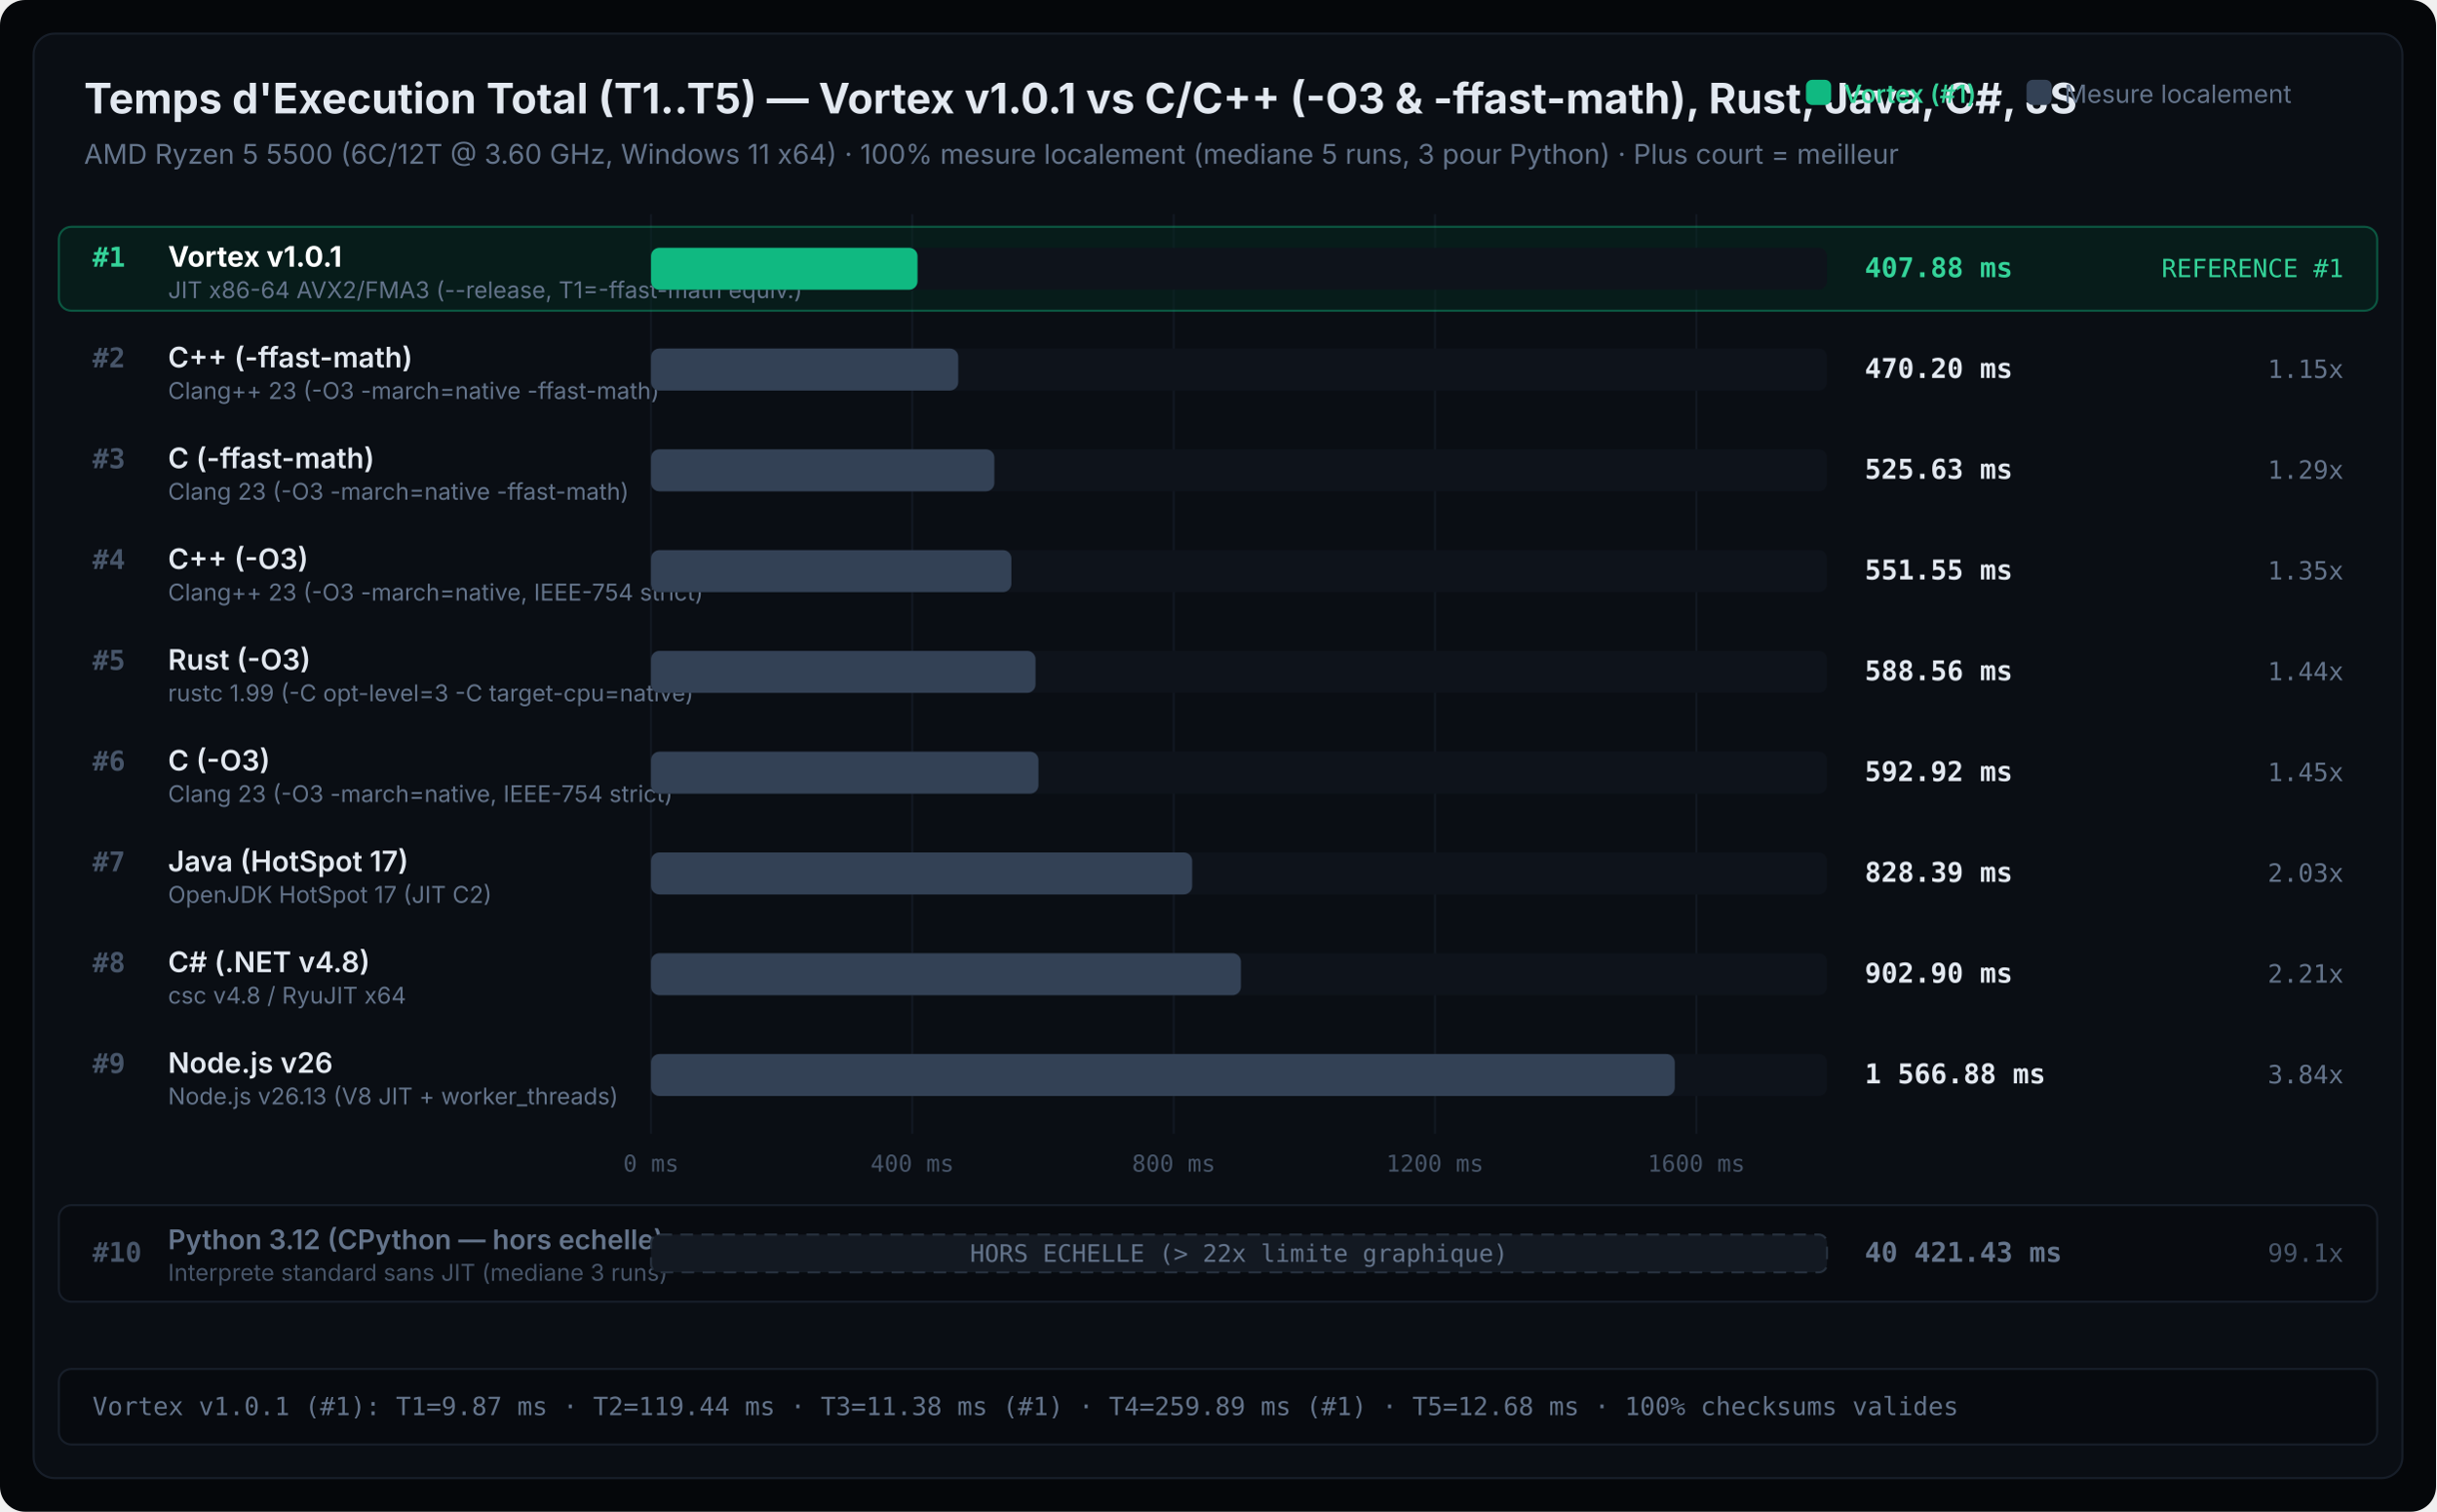
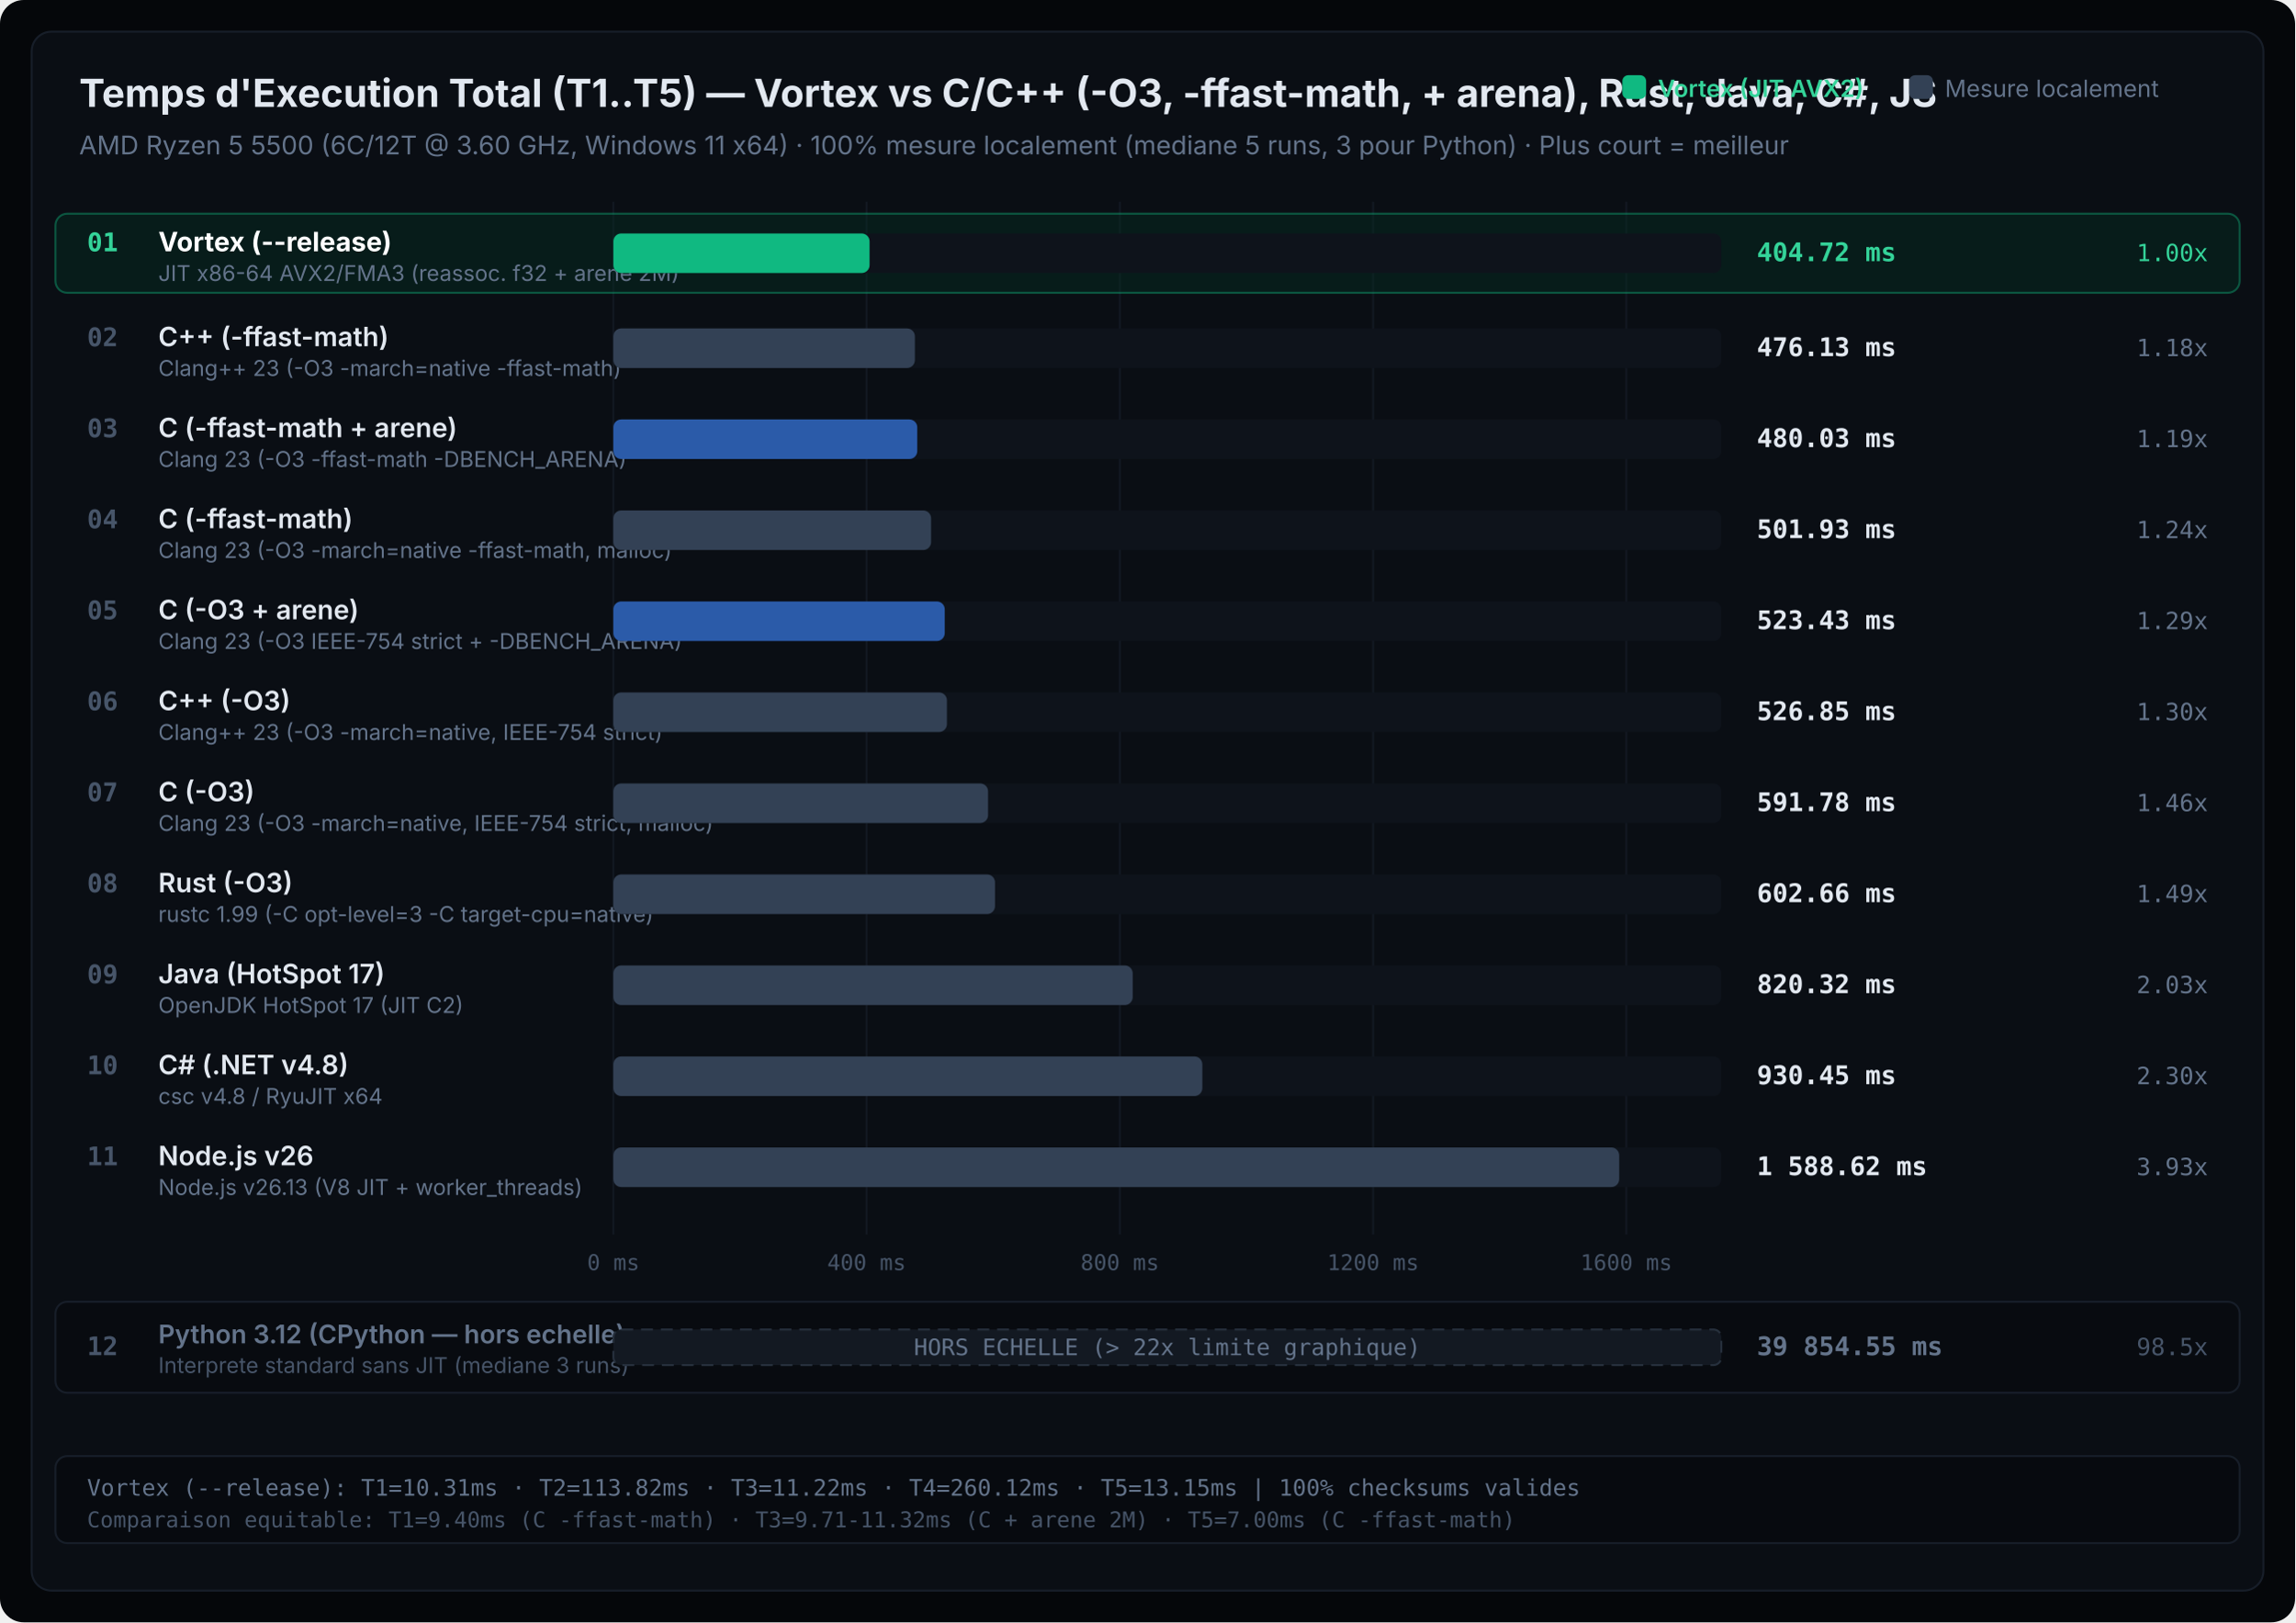
- <svg xmlns="http://www.w3.org/2000/svg" width="1160" height="720" viewBox="0 0 1160 720">
+ <svg xmlns="http://www.w3.org/2000/svg" width="1160" height="820" viewBox="0 0 1160 820">
  <rect width="100%" height="100%" rx="12" fill="#05070A" />
-   <rect x="16" y="16" width="1128" height="688" rx="10" fill="#0A0E14" stroke="#171E29" stroke-width="1" />
-   <text x="40" y="54" fill="#E2E8F0" font-family="Segoe UI, Inter, system-ui, sans-serif" font-size="20" font-weight="700">Temps d'Execution Total (T1..T5) — Vortex v1.0.1 vs C/C++ (-O3 &amp; -ffast-math), Rust, Java, C#, JS</text>
+   <rect x="16" y="16" width="1128" height="788" rx="10" fill="#0A0E14" stroke="#171E29" stroke-width="1" />
+   <text x="40" y="54" fill="#E2E8F0" font-family="Segoe UI, Inter, system-ui, sans-serif" font-size="19.5" font-weight="700">Temps d'Execution Total (T1..T5) — Vortex vs C/C++ (-O3, -ffast-math, + arena), Rust, Java, C#, JS</text>
  <text x="40" y="78" fill="#64748B" font-family="Segoe UI, Inter, system-ui, sans-serif" font-size="13">AMD Ryzen 5 5500 (6C/12T @ 3.60 GHz, Windows 11 x64) · 100% mesure localement (mediane 5 runs, 3 pour Python) · Plus court = meilleur</text>
-   <rect x="860" y="38" width="12" height="12" rx="3" fill="#10B981" />
-   <text x="878" y="49" fill="#34D399" font-family="Segoe UI, Inter, sans-serif" font-size="12" font-weight="600">Vortex (#1)</text>
+   <rect x="820" y="38" width="12" height="12" rx="3" fill="#10B981" />
+   <text x="838" y="49" fill="#34D399" font-family="Segoe UI, Inter, sans-serif" font-size="12" font-weight="600">Vortex (JIT AVX2)</text>
  <rect x="965" y="38" width="12" height="12" rx="3" fill="#334155" />
  <text x="983" y="49" fill="#64748B" font-family="Segoe UI, Inter, sans-serif" font-size="12">Mesure localement</text>
-   <line x1="310.0" y1="102" x2="310.0" y2="540" stroke="#121822" stroke-width="1" />
-   <text x="310.0" y="558" text-anchor="middle" fill="#475569" font-family="Consolas, monospace" font-size="11">0 ms</text>
-   <line x1="434.4" y1="102" x2="434.4" y2="540" stroke="#121822" stroke-width="1" />
-   <text x="434.4" y="558" text-anchor="middle" fill="#475569" font-family="Consolas, monospace" font-size="11">400 ms</text>
-   <line x1="558.9" y1="102" x2="558.9" y2="540" stroke="#121822" stroke-width="1" />
-   <text x="558.9" y="558" text-anchor="middle" fill="#475569" font-family="Consolas, monospace" font-size="11">800 ms</text>
-   <line x1="683.3" y1="102" x2="683.3" y2="540" stroke="#121822" stroke-width="1" />
-   <text x="683.3" y="558" text-anchor="middle" fill="#475569" font-family="Consolas, monospace" font-size="11">1200 ms</text>
-   <line x1="807.8" y1="102" x2="807.8" y2="540" stroke="#121822" stroke-width="1" />
-   <text x="807.8" y="558" text-anchor="middle" fill="#475569" font-family="Consolas, monospace" font-size="11">1600 ms</text>
+   <line x1="310.0" y1="102" x2="310.0" y2="624" stroke="#121822" stroke-width="1" />
+   <text x="310.0" y="642" text-anchor="middle" fill="#475569" font-family="Consolas, monospace" font-size="11">0 ms</text>
+   <line x1="438.0" y1="102" x2="438.0" y2="624" stroke="#121822" stroke-width="1" />
+   <text x="438.0" y="642" text-anchor="middle" fill="#475569" font-family="Consolas, monospace" font-size="11">400 ms</text>
+   <line x1="566.0" y1="102" x2="566.0" y2="624" stroke="#121822" stroke-width="1" />
+   <text x="566.0" y="642" text-anchor="middle" fill="#475569" font-family="Consolas, monospace" font-size="11">800 ms</text>
+   <line x1="694.0" y1="102" x2="694.0" y2="624" stroke="#121822" stroke-width="1" />
+   <text x="694.0" y="642" text-anchor="middle" fill="#475569" font-family="Consolas, monospace" font-size="11">1200 ms</text>
+   <line x1="822.0" y1="102" x2="822.0" y2="624" stroke="#121822" stroke-width="1" />
+   <text x="822.0" y="642" text-anchor="middle" fill="#475569" font-family="Consolas, monospace" font-size="11">1600 ms</text>
  <rect x="28" y="108" width="1104" height="40" rx="6" fill="#052E22" fill-opacity="0.45" stroke="#10B981" stroke-opacity="0.4" stroke-width="1" />
-   <text x="44" y="127" fill="#34D399" font-family="Consolas, monospace" font-size="13" font-weight="700">#1</text>
-   <text x="80" y="127" fill="#FFFFFF" font-family="Segoe UI, Inter, sans-serif" font-size="13.5" font-weight="700">Vortex v1.0.1</text>
-   <text x="80" y="142" fill="#64748B" font-family="Segoe UI, Inter, sans-serif" font-size="11">JIT x86-64 AVX2/FMA3 (--release, T1=-ffast-math equiv.)</text>
+   <text x="44" y="127" fill="#34D399" font-family="Consolas, monospace" font-size="13" font-weight="700">01</text>
+   <text x="80" y="127" fill="#FFFFFF" font-family="Segoe UI, Inter, sans-serif" font-size="13.5" font-weight="700">Vortex (--release)</text>
+   <text x="80" y="142" fill="#64748B" font-family="Segoe UI, Inter, sans-serif" font-size="11">JIT x86-64 AVX2/FMA3 (reassoc. f32 + arene 2M)</text>
  <rect x="310" y="118" width="560" height="20" rx="4" fill="#0E131B" />
-   <rect x="310" y="118" width="126.9" height="20" rx="4" fill="#10B981" />
-   <text x="888" y="132" fill="#34D399" font-family="Consolas, monospace" font-size="13" font-weight="700">407.88 ms</text>
-   <text x="1116" y="132" text-anchor="end" fill="#34D399" font-family="Consolas, monospace" font-size="12">REFERENCE #1</text>
-   <text x="44" y="175" fill="#475569" font-family="Consolas, monospace" font-size="13" font-weight="700">#2</text>
+   <rect x="310" y="118" width="129.5" height="20" rx="4" fill="#10B981" />
+   <text x="888" y="132" fill="#34D399" font-family="Consolas, monospace" font-size="13" font-weight="700">404.72 ms</text>
+   <text x="1116" y="132" text-anchor="end" fill="#34D399" font-family="Consolas, monospace" font-size="12">1.00x</text>
+   <text x="44" y="175" fill="#475569" font-family="Consolas, monospace" font-size="13" font-weight="700">02</text>
  <text x="80" y="175" fill="#E2E8F0" font-family="Segoe UI, Inter, sans-serif" font-size="13.5" font-weight="600">C++ (-ffast-math)</text>
  <text x="80" y="190" fill="#64748B" font-family="Segoe UI, Inter, sans-serif" font-size="11">Clang++ 23 (-O3 -march=native -ffast-math)</text>
  <rect x="310" y="166" width="560" height="20" rx="4" fill="#0E131B" />
-   <rect x="310" y="166" width="146.3" height="20" rx="4" fill="#334155" />
-   <text x="888" y="180" fill="#E2E8F0" font-family="Consolas, monospace" font-size="13" font-weight="700">470.20 ms</text>
-   <text x="1116" y="180" text-anchor="end" fill="#64748B" font-family="Consolas, monospace" font-size="12">1.15x</text>
-   <text x="44" y="223" fill="#475569" font-family="Consolas, monospace" font-size="13" font-weight="700">#3</text>
-   <text x="80" y="223" fill="#E2E8F0" font-family="Segoe UI, Inter, sans-serif" font-size="13.5" font-weight="600">C (-ffast-math)</text>
-   <text x="80" y="238" fill="#64748B" font-family="Segoe UI, Inter, sans-serif" font-size="11">Clang 23 (-O3 -march=native -ffast-math)</text>
-   <rect x="310" y="214" width="560" height="20" rx="4" fill="#0E131B" />
-   <rect x="310" y="214" width="163.5" height="20" rx="4" fill="#334155" />
-   <text x="888" y="228" fill="#E2E8F0" font-family="Consolas, monospace" font-size="13" font-weight="700">525.63 ms</text>
-   <text x="1116" y="228" text-anchor="end" fill="#64748B" font-family="Consolas, monospace" font-size="12">1.29x</text>
-   <text x="44" y="271" fill="#475569" font-family="Consolas, monospace" font-size="13" font-weight="700">#4</text>
-   <text x="80" y="271" fill="#E2E8F0" font-family="Segoe UI, Inter, sans-serif" font-size="13.5" font-weight="600">C++ (-O3)</text>
-   <text x="80" y="286" fill="#64748B" font-family="Segoe UI, Inter, sans-serif" font-size="11">Clang++ 23 (-O3 -march=native, IEEE-754 strict)</text>
-   <rect x="310" y="262" width="560" height="20" rx="4" fill="#0E131B" />
-   <rect x="310" y="262" width="171.6" height="20" rx="4" fill="#334155" />
-   <text x="888" y="276" fill="#E2E8F0" font-family="Consolas, monospace" font-size="13" font-weight="700">551.55 ms</text>
-   <text x="1116" y="276" text-anchor="end" fill="#64748B" font-family="Consolas, monospace" font-size="12">1.35x</text>
-   <text x="44" y="319" fill="#475569" font-family="Consolas, monospace" font-size="13" font-weight="700">#5</text>
-   <text x="80" y="319" fill="#E2E8F0" font-family="Segoe UI, Inter, sans-serif" font-size="13.5" font-weight="600">Rust (-O3)</text>
-   <text x="80" y="334" fill="#64748B" font-family="Segoe UI, Inter, sans-serif" font-size="11">rustc 1.99 (-C opt-level=3 -C target-cpu=native)</text>
-   <rect x="310" y="310" width="560" height="20" rx="4" fill="#0E131B" />
-   <rect x="310" y="310" width="183.1" height="20" rx="4" fill="#334155" />
-   <text x="888" y="324" fill="#E2E8F0" font-family="Consolas, monospace" font-size="13" font-weight="700">588.56 ms</text>
-   <text x="1116" y="324" text-anchor="end" fill="#64748B" font-family="Consolas, monospace" font-size="12">1.44x</text>
-   <text x="44" y="367" fill="#475569" font-family="Consolas, monospace" font-size="13" font-weight="700">#6</text>
-   <text x="80" y="367" fill="#E2E8F0" font-family="Segoe UI, Inter, sans-serif" font-size="13.5" font-weight="600">C (-O3)</text>
-   <text x="80" y="382" fill="#64748B" font-family="Segoe UI, Inter, sans-serif" font-size="11">Clang 23 (-O3 -march=native, IEEE-754 strict)</text>
-   <rect x="310" y="358" width="560" height="20" rx="4" fill="#0E131B" />
-   <rect x="310" y="358" width="184.5" height="20" rx="4" fill="#334155" />
-   <text x="888" y="372" fill="#E2E8F0" font-family="Consolas, monospace" font-size="13" font-weight="700">592.92 ms</text>
-   <text x="1116" y="372" text-anchor="end" fill="#64748B" font-family="Consolas, monospace" font-size="12">1.45x</text>
-   <text x="44" y="415" fill="#475569" font-family="Consolas, monospace" font-size="13" font-weight="700">#7</text>
-   <text x="80" y="415" fill="#E2E8F0" font-family="Segoe UI, Inter, sans-serif" font-size="13.5" font-weight="600">Java (HotSpot 17)</text>
-   <text x="80" y="430" fill="#64748B" font-family="Segoe UI, Inter, sans-serif" font-size="11">OpenJDK HotSpot 17 (JIT C2)</text>
-   <rect x="310" y="406" width="560" height="20" rx="4" fill="#0E131B" />
-   <rect x="310" y="406" width="257.7" height="20" rx="4" fill="#334155" />
-   <text x="888" y="420" fill="#E2E8F0" font-family="Consolas, monospace" font-size="13" font-weight="700">828.39 ms</text>
-   <text x="1116" y="420" text-anchor="end" fill="#64748B" font-family="Consolas, monospace" font-size="12">2.03x</text>
-   <text x="44" y="463" fill="#475569" font-family="Consolas, monospace" font-size="13" font-weight="700">#8</text>
-   <text x="80" y="463" fill="#E2E8F0" font-family="Segoe UI, Inter, sans-serif" font-size="13.5" font-weight="600">C# (.NET v4.8)</text>
-   <text x="80" y="478" fill="#64748B" font-family="Segoe UI, Inter, sans-serif" font-size="11">csc v4.8 / RyuJIT x64</text>
-   <rect x="310" y="454" width="560" height="20" rx="4" fill="#0E131B" />
-   <rect x="310" y="454" width="280.9" height="20" rx="4" fill="#334155" />
-   <text x="888" y="468" fill="#E2E8F0" font-family="Consolas, monospace" font-size="13" font-weight="700">902.90 ms</text>
-   <text x="1116" y="468" text-anchor="end" fill="#64748B" font-family="Consolas, monospace" font-size="12">2.21x</text>
-   <text x="44" y="511" fill="#475569" font-family="Consolas, monospace" font-size="13" font-weight="700">#9</text>
-   <text x="80" y="511" fill="#E2E8F0" font-family="Segoe UI, Inter, sans-serif" font-size="13.5" font-weight="600">Node.js v26</text>
-   <text x="80" y="526" fill="#64748B" font-family="Segoe UI, Inter, sans-serif" font-size="11">Node.js v26.13 (V8 JIT + worker_threads)</text>
-   <rect x="310" y="502" width="560" height="20" rx="4" fill="#0E131B" />
-   <rect x="310" y="502" width="487.5" height="20" rx="4" fill="#334155" />
-   <text x="888" y="516" fill="#E2E8F0" font-family="Consolas, monospace" font-size="13" font-weight="700">1 566.88 ms</text>
-   <text x="1116" y="516" text-anchor="end" fill="#64748B" font-family="Consolas, monospace" font-size="12">3.84x</text>
-   <rect x="28" y="574" width="1104" height="46" rx="6" fill="#080B10" stroke="#171E29" stroke-width="1" />
-   <text x="44" y="601" fill="#475569" font-family="Consolas, monospace" font-size="13" font-weight="700">#10</text>
-   <text x="80" y="595" fill="#64748B" font-family="Segoe UI, Inter, sans-serif" font-size="13" font-weight="600">Python 3.12 (CPython — hors echelle)</text>
-   <text x="80" y="610" fill="#475569" font-family="Segoe UI, Inter, sans-serif" font-size="11">Interprete standard sans JIT (mediane 3 runs)</text>
-   <rect x="310" y="588" width="560" height="18" rx="4" fill="#131922" stroke="#26303D" stroke-dasharray="6,4" />
-   <text x="590.0" y="601" text-anchor="middle" fill="#64748B" font-family="Consolas, monospace" font-size="11.5">HORS ECHELLE (&gt; 22x limite graphique)</text>
-   <text x="888" y="601" fill="#64748B" font-family="Consolas, monospace" font-size="13" font-weight="700">40 421.43 ms</text>
-   <text x="1116" y="601" text-anchor="end" fill="#475569" font-family="Consolas, monospace" font-size="12">99.1x</text>
-   <rect x="28" y="652" width="1104" height="36" rx="6" fill="#070A0F" stroke="#171E29" />
-   <text x="44" y="674" fill="#64748B" font-family="Consolas, monospace" font-size="12">Vortex v1.0.1 (#1):  T1=9.87 ms  ·  T2=119.44 ms  ·  T3=11.38 ms (#1)  ·  T4=259.89 ms (#1)  ·  T5=12.68 ms  ·  100% checksums valides</text>
+   <rect x="310" y="166" width="152.4" height="20" rx="4" fill="#334155" />
+   <text x="888" y="180" fill="#E2E8F0" font-family="Consolas, monospace" font-size="13" font-weight="700">476.13 ms</text>
+   <text x="1116" y="180" text-anchor="end" fill="#64748B" font-family="Consolas, monospace" font-size="12">1.18x</text>
+   <text x="44" y="221" fill="#475569" font-family="Consolas, monospace" font-size="13" font-weight="700">03</text>
+   <text x="80" y="221" fill="#E2E8F0" font-family="Segoe UI, Inter, sans-serif" font-size="13.5" font-weight="600">C (-ffast-math + arene)</text>
+   <text x="80" y="236" fill="#64748B" font-family="Segoe UI, Inter, sans-serif" font-size="11">Clang 23 (-O3 -ffast-math -DBENCH_ARENA)</text>
+   <rect x="310" y="212" width="560" height="20" rx="4" fill="#0E131B" />
+   <rect x="310" y="212" width="153.6" height="20" rx="4" fill="#3B82F6" fill-opacity="0.65" />
+   <text x="888" y="226" fill="#E2E8F0" font-family="Consolas, monospace" font-size="13" font-weight="700">480.03 ms</text>
+   <text x="1116" y="226" text-anchor="end" fill="#64748B" font-family="Consolas, monospace" font-size="12">1.19x</text>
+   <text x="44" y="267" fill="#475569" font-family="Consolas, monospace" font-size="13" font-weight="700">04</text>
+   <text x="80" y="267" fill="#E2E8F0" font-family="Segoe UI, Inter, sans-serif" font-size="13.5" font-weight="600">C (-ffast-math)</text>
+   <text x="80" y="282" fill="#64748B" font-family="Segoe UI, Inter, sans-serif" font-size="11">Clang 23 (-O3 -march=native -ffast-math, malloc)</text>
+   <rect x="310" y="258" width="560" height="20" rx="4" fill="#0E131B" />
+   <rect x="310" y="258" width="160.6" height="20" rx="4" fill="#334155" />
+   <text x="888" y="272" fill="#E2E8F0" font-family="Consolas, monospace" font-size="13" font-weight="700">501.93 ms</text>
+   <text x="1116" y="272" text-anchor="end" fill="#64748B" font-family="Consolas, monospace" font-size="12">1.24x</text>
+   <text x="44" y="313" fill="#475569" font-family="Consolas, monospace" font-size="13" font-weight="700">05</text>
+   <text x="80" y="313" fill="#E2E8F0" font-family="Segoe UI, Inter, sans-serif" font-size="13.5" font-weight="600">C (-O3 + arene)</text>
+   <text x="80" y="328" fill="#64748B" font-family="Segoe UI, Inter, sans-serif" font-size="11">Clang 23 (-O3 IEEE-754 strict + -DBENCH_ARENA)</text>
+   <rect x="310" y="304" width="560" height="20" rx="4" fill="#0E131B" />
+   <rect x="310" y="304" width="167.5" height="20" rx="4" fill="#3B82F6" fill-opacity="0.65" />
+   <text x="888" y="318" fill="#E2E8F0" font-family="Consolas, monospace" font-size="13" font-weight="700">523.43 ms</text>
+   <text x="1116" y="318" text-anchor="end" fill="#64748B" font-family="Consolas, monospace" font-size="12">1.29x</text>
+   <text x="44" y="359" fill="#475569" font-family="Consolas, monospace" font-size="13" font-weight="700">06</text>
+   <text x="80" y="359" fill="#E2E8F0" font-family="Segoe UI, Inter, sans-serif" font-size="13.5" font-weight="600">C++ (-O3)</text>
+   <text x="80" y="374" fill="#64748B" font-family="Segoe UI, Inter, sans-serif" font-size="11">Clang++ 23 (-O3 -march=native, IEEE-754 strict)</text>
+   <rect x="310" y="350" width="560" height="20" rx="4" fill="#0E131B" />
+   <rect x="310" y="350" width="168.6" height="20" rx="4" fill="#334155" />
+   <text x="888" y="364" fill="#E2E8F0" font-family="Consolas, monospace" font-size="13" font-weight="700">526.85 ms</text>
+   <text x="1116" y="364" text-anchor="end" fill="#64748B" font-family="Consolas, monospace" font-size="12">1.30x</text>
+   <text x="44" y="405" fill="#475569" font-family="Consolas, monospace" font-size="13" font-weight="700">07</text>
+   <text x="80" y="405" fill="#E2E8F0" font-family="Segoe UI, Inter, sans-serif" font-size="13.5" font-weight="600">C (-O3)</text>
+   <text x="80" y="420" fill="#64748B" font-family="Segoe UI, Inter, sans-serif" font-size="11">Clang 23 (-O3 -march=native, IEEE-754 strict, malloc)</text>
+   <rect x="310" y="396" width="560" height="20" rx="4" fill="#0E131B" />
+   <rect x="310" y="396" width="189.4" height="20" rx="4" fill="#334155" />
+   <text x="888" y="410" fill="#E2E8F0" font-family="Consolas, monospace" font-size="13" font-weight="700">591.78 ms</text>
+   <text x="1116" y="410" text-anchor="end" fill="#64748B" font-family="Consolas, monospace" font-size="12">1.46x</text>
+   <text x="44" y="451" fill="#475569" font-family="Consolas, monospace" font-size="13" font-weight="700">08</text>
+   <text x="80" y="451" fill="#E2E8F0" font-family="Segoe UI, Inter, sans-serif" font-size="13.5" font-weight="600">Rust (-O3)</text>
+   <text x="80" y="466" fill="#64748B" font-family="Segoe UI, Inter, sans-serif" font-size="11">rustc 1.99 (-C opt-level=3 -C target-cpu=native)</text>
+   <rect x="310" y="442" width="560" height="20" rx="4" fill="#0E131B" />
+   <rect x="310" y="442" width="192.9" height="20" rx="4" fill="#334155" />
+   <text x="888" y="456" fill="#E2E8F0" font-family="Consolas, monospace" font-size="13" font-weight="700">602.66 ms</text>
+   <text x="1116" y="456" text-anchor="end" fill="#64748B" font-family="Consolas, monospace" font-size="12">1.49x</text>
+   <text x="44" y="497" fill="#475569" font-family="Consolas, monospace" font-size="13" font-weight="700">09</text>
+   <text x="80" y="497" fill="#E2E8F0" font-family="Segoe UI, Inter, sans-serif" font-size="13.5" font-weight="600">Java (HotSpot 17)</text>
+   <text x="80" y="512" fill="#64748B" font-family="Segoe UI, Inter, sans-serif" font-size="11">OpenJDK HotSpot 17 (JIT C2)</text>
+   <rect x="310" y="488" width="560" height="20" rx="4" fill="#0E131B" />
+   <rect x="310" y="488" width="262.5" height="20" rx="4" fill="#334155" />
+   <text x="888" y="502" fill="#E2E8F0" font-family="Consolas, monospace" font-size="13" font-weight="700">820.32 ms</text>
+   <text x="1116" y="502" text-anchor="end" fill="#64748B" font-family="Consolas, monospace" font-size="12">2.03x</text>
+   <text x="44" y="543" fill="#475569" font-family="Consolas, monospace" font-size="13" font-weight="700">10</text>
+   <text x="80" y="543" fill="#E2E8F0" font-family="Segoe UI, Inter, sans-serif" font-size="13.5" font-weight="600">C# (.NET v4.8)</text>
+   <text x="80" y="558" fill="#64748B" font-family="Segoe UI, Inter, sans-serif" font-size="11">csc v4.8 / RyuJIT x64</text>
+   <rect x="310" y="534" width="560" height="20" rx="4" fill="#0E131B" />
+   <rect x="310" y="534" width="297.7" height="20" rx="4" fill="#334155" />
+   <text x="888" y="548" fill="#E2E8F0" font-family="Consolas, monospace" font-size="13" font-weight="700">930.45 ms</text>
+   <text x="1116" y="548" text-anchor="end" fill="#64748B" font-family="Consolas, monospace" font-size="12">2.30x</text>
+   <text x="44" y="589" fill="#475569" font-family="Consolas, monospace" font-size="13" font-weight="700">11</text>
+   <text x="80" y="589" fill="#E2E8F0" font-family="Segoe UI, Inter, sans-serif" font-size="13.5" font-weight="600">Node.js v26</text>
+   <text x="80" y="604" fill="#64748B" font-family="Segoe UI, Inter, sans-serif" font-size="11">Node.js v26.13 (V8 JIT + worker_threads)</text>
+   <rect x="310" y="580" width="560" height="20" rx="4" fill="#0E131B" />
+   <rect x="310" y="580" width="508.4" height="20" rx="4" fill="#334155" />
+   <text x="888" y="594" fill="#E2E8F0" font-family="Consolas, monospace" font-size="13" font-weight="700">1 588.62 ms</text>
+   <text x="1116" y="594" text-anchor="end" fill="#64748B" font-family="Consolas, monospace" font-size="12">3.93x</text>
+   <rect x="28" y="658" width="1104" height="46" rx="6" fill="#080B10" stroke="#171E29" stroke-width="1" />
+   <text x="44" y="685" fill="#475569" font-family="Consolas, monospace" font-size="13" font-weight="700">12</text>
+   <text x="80" y="679" fill="#64748B" font-family="Segoe UI, Inter, sans-serif" font-size="13" font-weight="600">Python 3.12 (CPython — hors echelle)</text>
+   <text x="80" y="694" fill="#475569" font-family="Segoe UI, Inter, sans-serif" font-size="11">Interprete standard sans JIT (mediane 3 runs)</text>
+   <rect x="310" y="672" width="560" height="18" rx="4" fill="#131922" stroke="#26303D" stroke-dasharray="6,4" />
+   <text x="590.0" y="685" text-anchor="middle" fill="#64748B" font-family="Consolas, monospace" font-size="11.5">HORS ECHELLE (&gt; 22x limite graphique)</text>
+   <text x="888" y="685" fill="#64748B" font-family="Consolas, monospace" font-size="13" font-weight="700">39 854.55 ms</text>
+   <text x="1116" y="685" text-anchor="end" fill="#475569" font-family="Consolas, monospace" font-size="12">98.5x</text>
+   <rect x="28" y="736" width="1104" height="44" rx="6" fill="#070A0F" stroke="#171E29" />
+   <text x="44" y="756" fill="#64748B" font-family="Consolas, monospace" font-size="11.5">Vortex (--release): T1=10.31ms · T2=113.82ms · T3=11.22ms · T4=260.12ms · T5=13.15ms | 100% checksums valides</text>
+   <text x="44" y="772" fill="#475569" font-family="Consolas, monospace" font-size="11">Comparaison equitable: T1=9.40ms (C -ffast-math) · T3=9.71-11.32ms (C + arene 2M) · T5=7.00ms (C -ffast-math)</text>
</svg>
